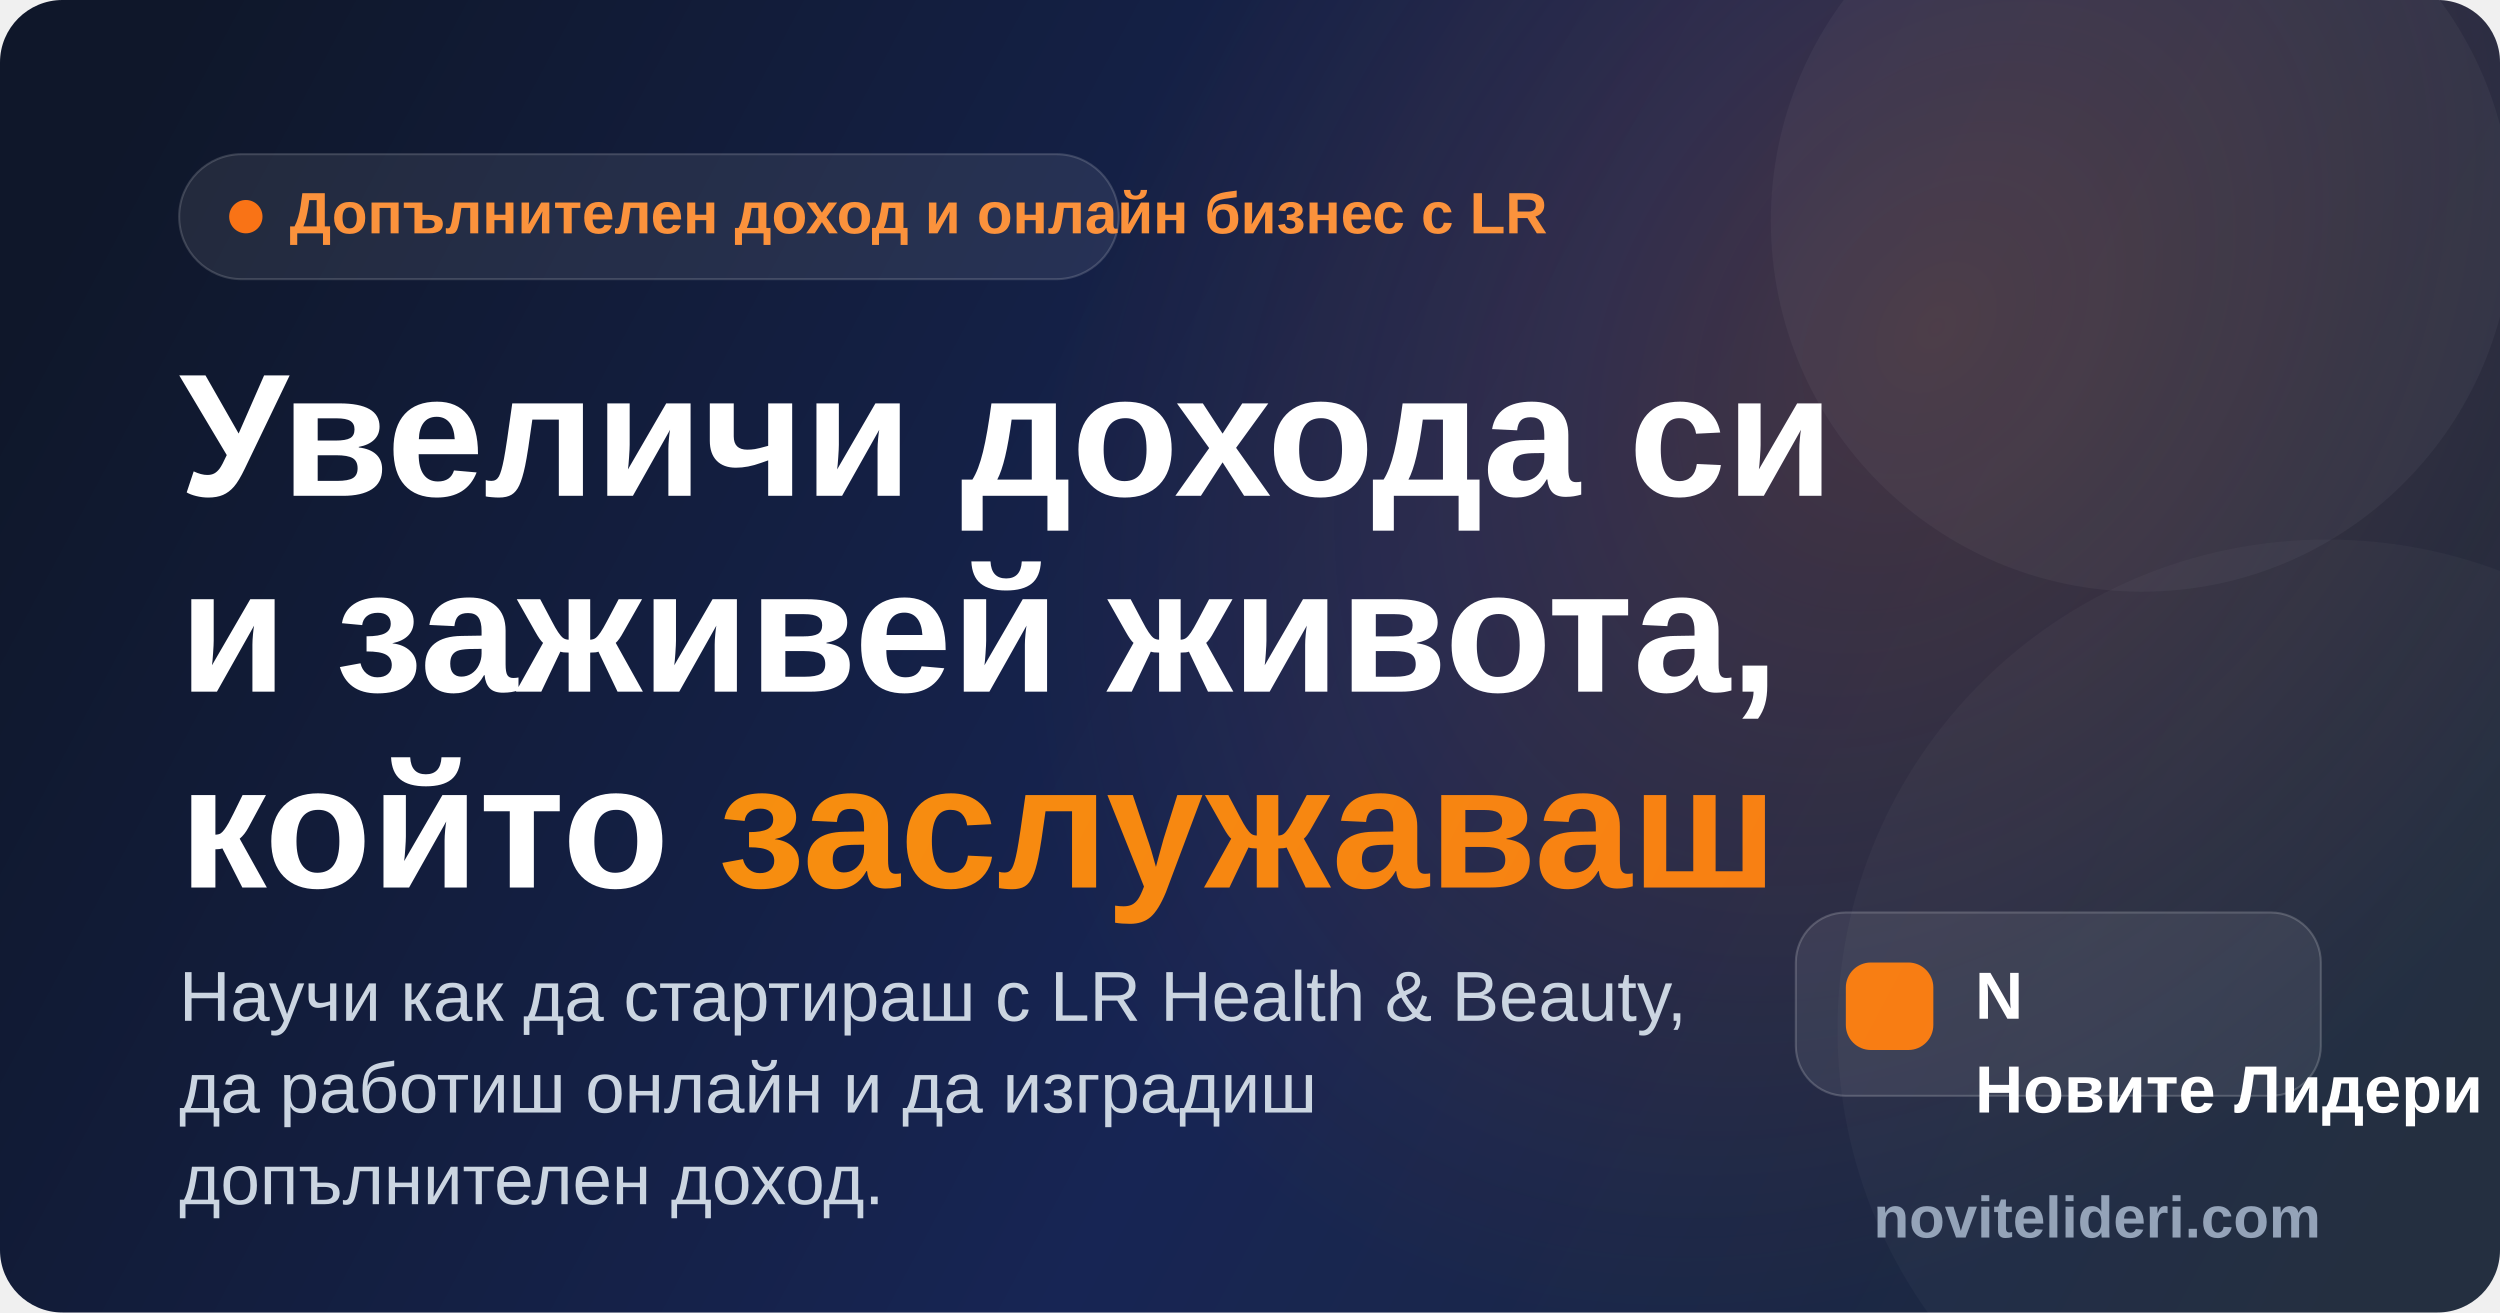
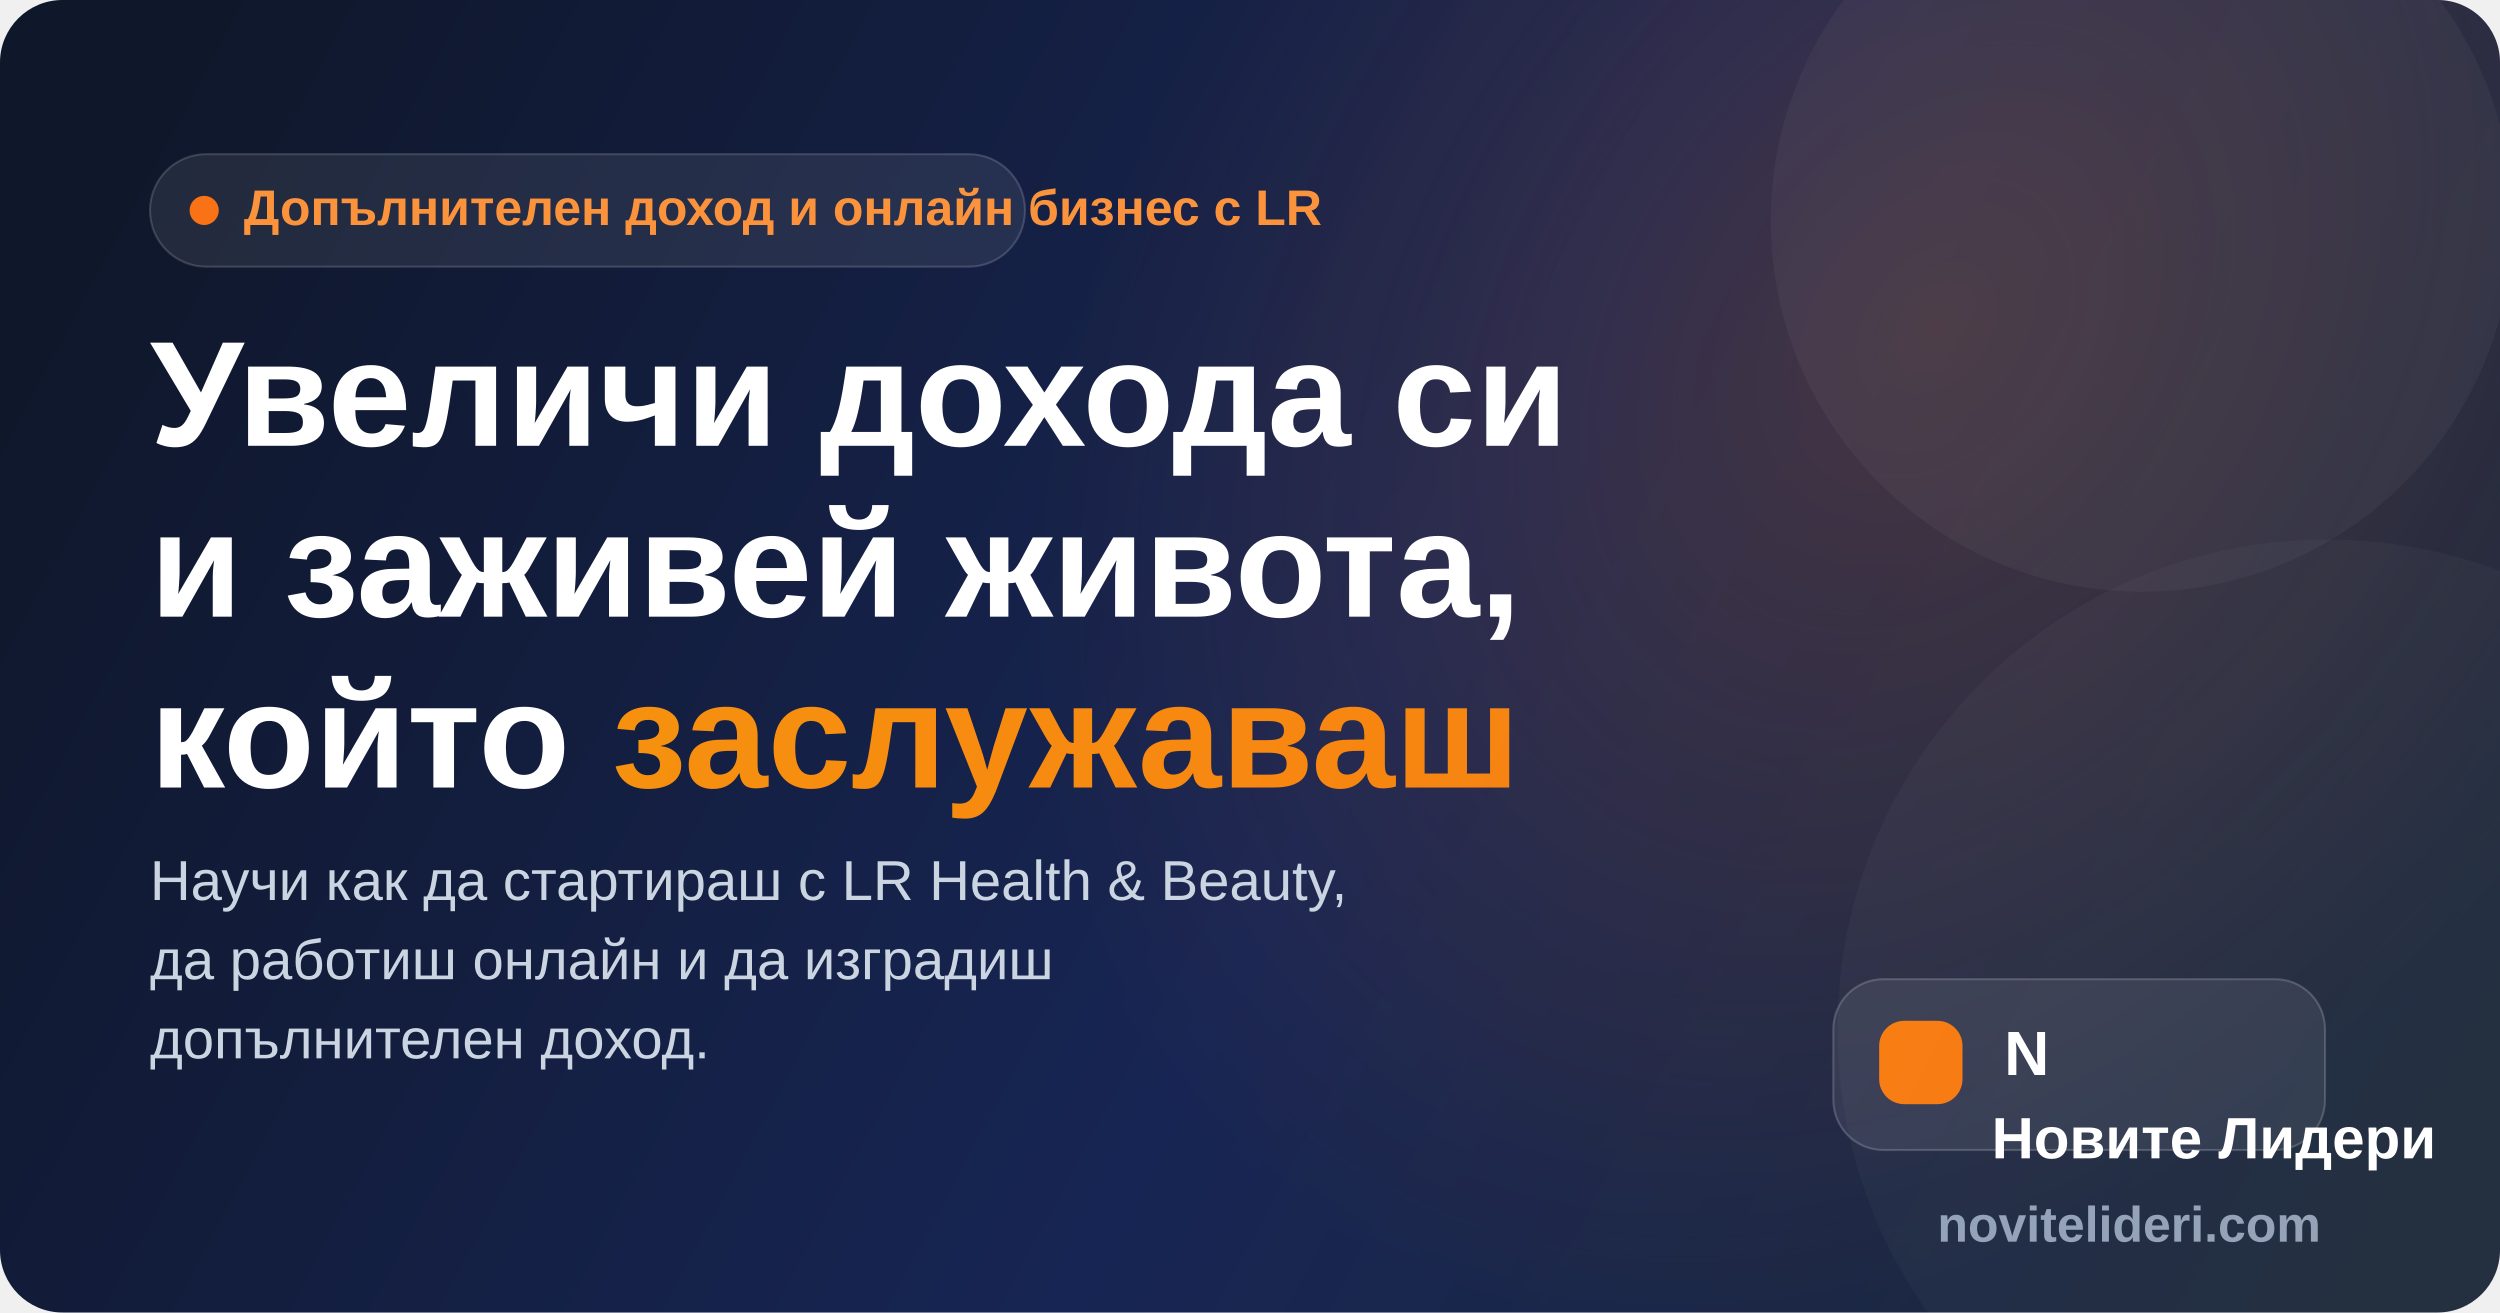
<svg xmlns="http://www.w3.org/2000/svg" width="1200" height="630" viewBox="0 0 1200 630" fill="none">
  <defs>
    <linearGradient id="bg" x1="68" y1="42" x2="1131" y2="611" gradientUnits="userSpaceOnUse">
      <stop stop-color="#0F172A" />
      <stop offset="0.55" stop-color="#172554" />
      <stop offset="1" stop-color="#1E293B" />
    </linearGradient>
    <linearGradient id="accent" x1="0" y1="0" x2="1200" y2="630" gradientUnits="userSpaceOnUse">
      <stop stop-color="#F59E0B" />
      <stop offset="1" stop-color="#F97316" />
    </linearGradient>
    <radialGradient id="glow" cx="0" cy="0" r="1" gradientUnits="userSpaceOnUse" gradientTransform="translate(930 157) rotate(127.7) scale(524.247 382.554)">
      <stop stop-color="#F97316" stop-opacity="0.20" />
      <stop offset="1" stop-color="#F97316" stop-opacity="0" />
    </radialGradient>
  </defs>
  <rect width="1200" height="630" rx="30" fill="url(#bg)" />
  <rect width="1200" height="630" rx="30" fill="url(#glow)" />
  <circle cx="1028" cy="106" r="178" fill="#FFFFFF" fill-opacity="0.04" />
  <circle cx="1117" cy="494" r="235" fill="#FFFFFF" fill-opacity="0.03" />
-   <rect x="86" y="74" width="451" height="60" rx="30" fill="#FFFFFF" fill-opacity="0.08" stroke="#FFFFFF" stroke-opacity="0.16" />
-   <circle cx="118" cy="104" r="8" fill="#F97316" />
-   <text x="139" y="112" fill="#FB923C" font-size="28" font-weight="700" font-family="Arial, Helvetica, sans-serif">
+   <rect x="72" y="74" width="420" height="54" rx="27" fill="#FFFFFF" fill-opacity="0.08" stroke="#FFFFFF" stroke-opacity="0.16" />
+   <circle cx="98" cy="101" r="7" fill="#F97316" />
+   <text x="117" y="108" fill="#FB923C" font-size="24" font-weight="700" font-family="Arial, Helvetica, sans-serif">
    Допълнителен доход и онлайн бизнес с LR
  </text>
-   <text x="86" y="238" fill="#FFFFFF" font-size="84" font-weight="800" font-family="Arial, Helvetica, sans-serif">
-     <tspan x="86" dy="0">Увеличи дохода си</tspan>
-     <tspan x="86" dy="94">и заживей живота,</tspan>
-     <tspan x="86" dy="94">който </tspan>
+   <text x="72" y="214" fill="#FFFFFF" font-size="72" font-weight="800" font-family="Arial, Helvetica, sans-serif">
+     <tspan x="72" dy="0">Увеличи дохода си</tspan>
+     <tspan x="72" dy="82">и заживей живота,</tspan>
+     <tspan x="72" dy="82">който </tspan>
    <tspan fill="url(#accent)">заслужаваш</tspan>
  </text>
-   <text x="86" y="490" fill="#CBD5E1" font-size="34" font-weight="400" font-family="Arial, Helvetica, sans-serif">
-     <tspan x="86" dy="0">Научи как да стартираш с LR Health &amp; Beauty,</tspan>
-     <tspan x="86" dy="44">да работиш онлайн и да изградиш</tspan>
-     <tspan x="86" dy="44">допълнителен доход.</tspan>
+   <text x="72" y="432" fill="#CBD5E1" font-size="27" font-weight="500" font-family="Arial, Helvetica, sans-serif">
+     <tspan x="72" dy="0">Научи как да стартираш с LR Health &amp; Beauty,</tspan>
+     <tspan x="72" dy="38">да работиш онлайн и да изградиш</tspan>
+     <tspan x="72" dy="38">допълнителен доход.</tspan>
  </text>
  <rect x="86" y="83" width="0" height="0" rx="0" fill="none" />
-   <rect x="862" y="438" width="252" height="88" rx="24" fill="#FFFFFF" fill-opacity="0.08" stroke="#FFFFFF" stroke-opacity="0.18" />
-   <rect x="886" y="462" width="42" height="42" rx="12" fill="url(#accent)" />
-   <text x="948" y="489" fill="#FFFFFF" font-size="32" font-weight="800" font-family="Arial, Helvetica, sans-serif">
+   <rect x="880" y="470" width="236" height="82" rx="24" fill="#FFFFFF" fill-opacity="0.08" stroke="#FFFFFF" stroke-opacity="0.18" />
+   <rect x="902" y="490" width="40" height="40" rx="12" fill="url(#accent)" />
+   <text x="962" y="516" fill="#FFFFFF" font-size="30" font-weight="800" font-family="Arial, Helvetica, sans-serif">
    N
  </text>
-   <text x="948" y="534" fill="#FFFFFF" font-size="32" font-weight="700" font-family="Arial, Helvetica, sans-serif">
+   <text x="956" y="556" fill="#FFFFFF" font-size="28" font-weight="700" font-family="Arial, Helvetica, sans-serif">
    Новите Лидери
  </text>
-   <text x="1114" y="594" text-anchor="end" fill="#94A3B8" font-size="28" font-weight="700" font-family="Arial, Helvetica, sans-serif">
+   <text x="1114" y="596" text-anchor="end" fill="#94A3B8" font-size="24" font-weight="700" font-family="Arial, Helvetica, sans-serif">
    novitelideri.com
  </text>
</svg>
